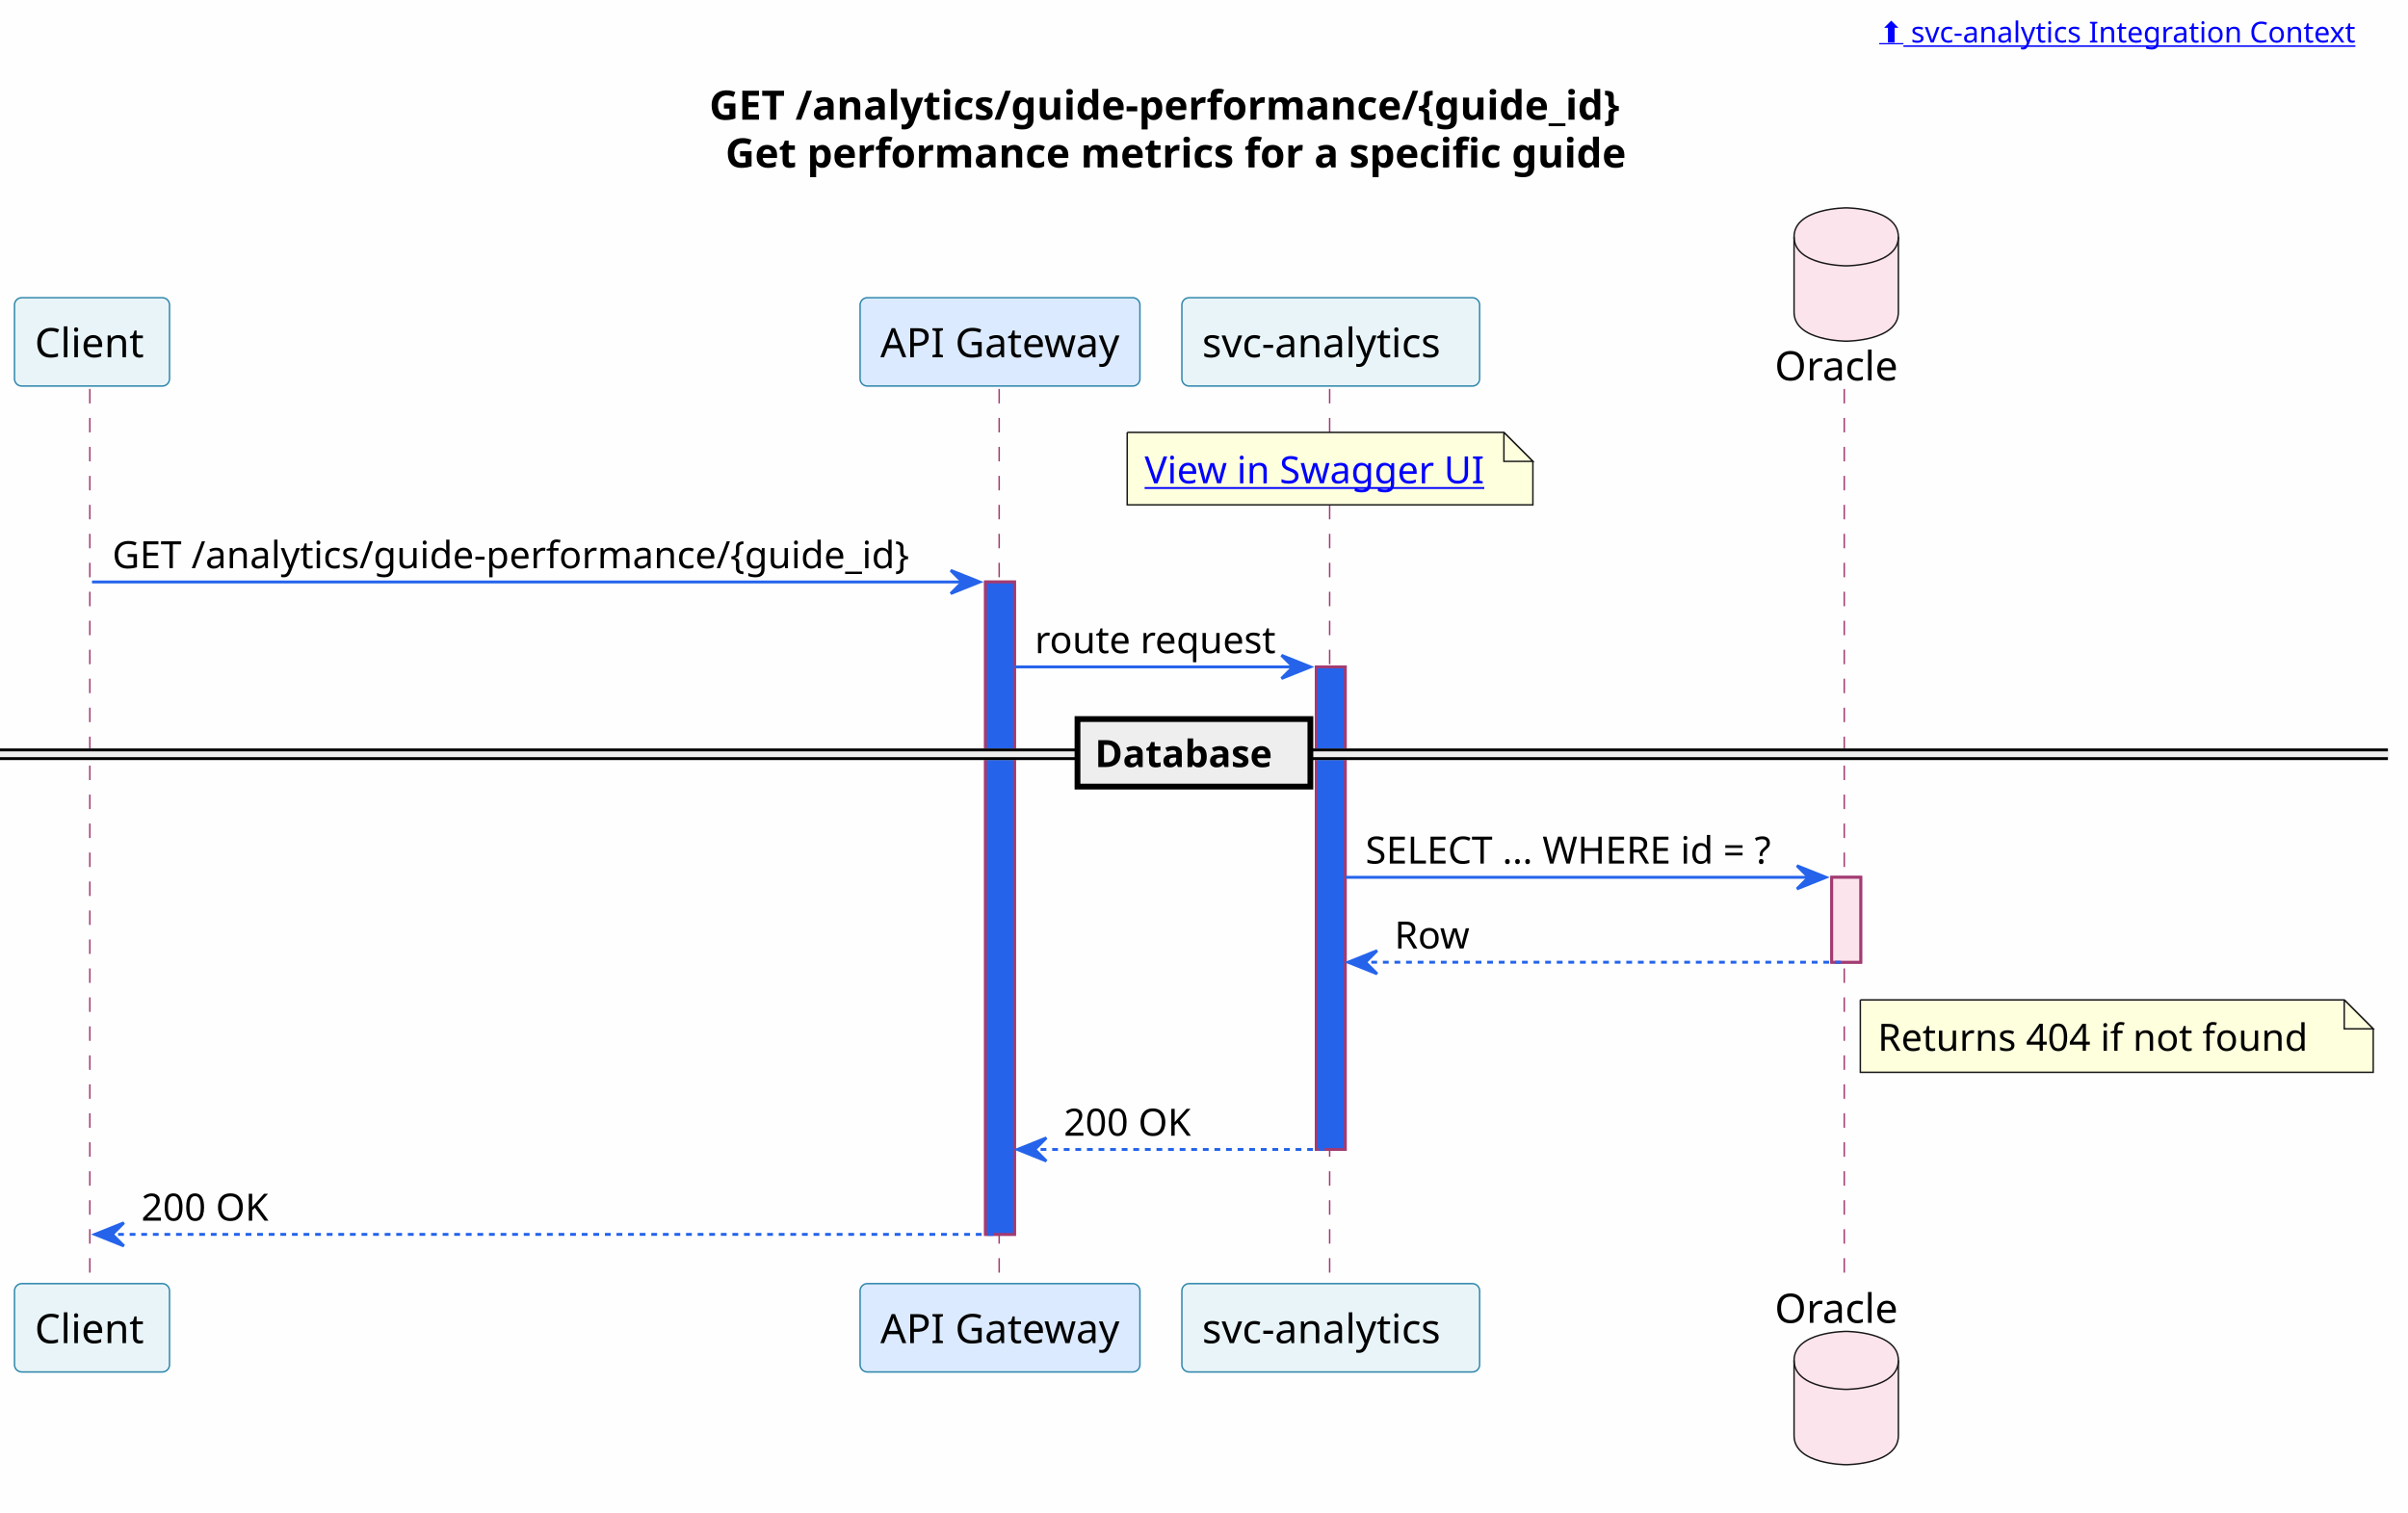
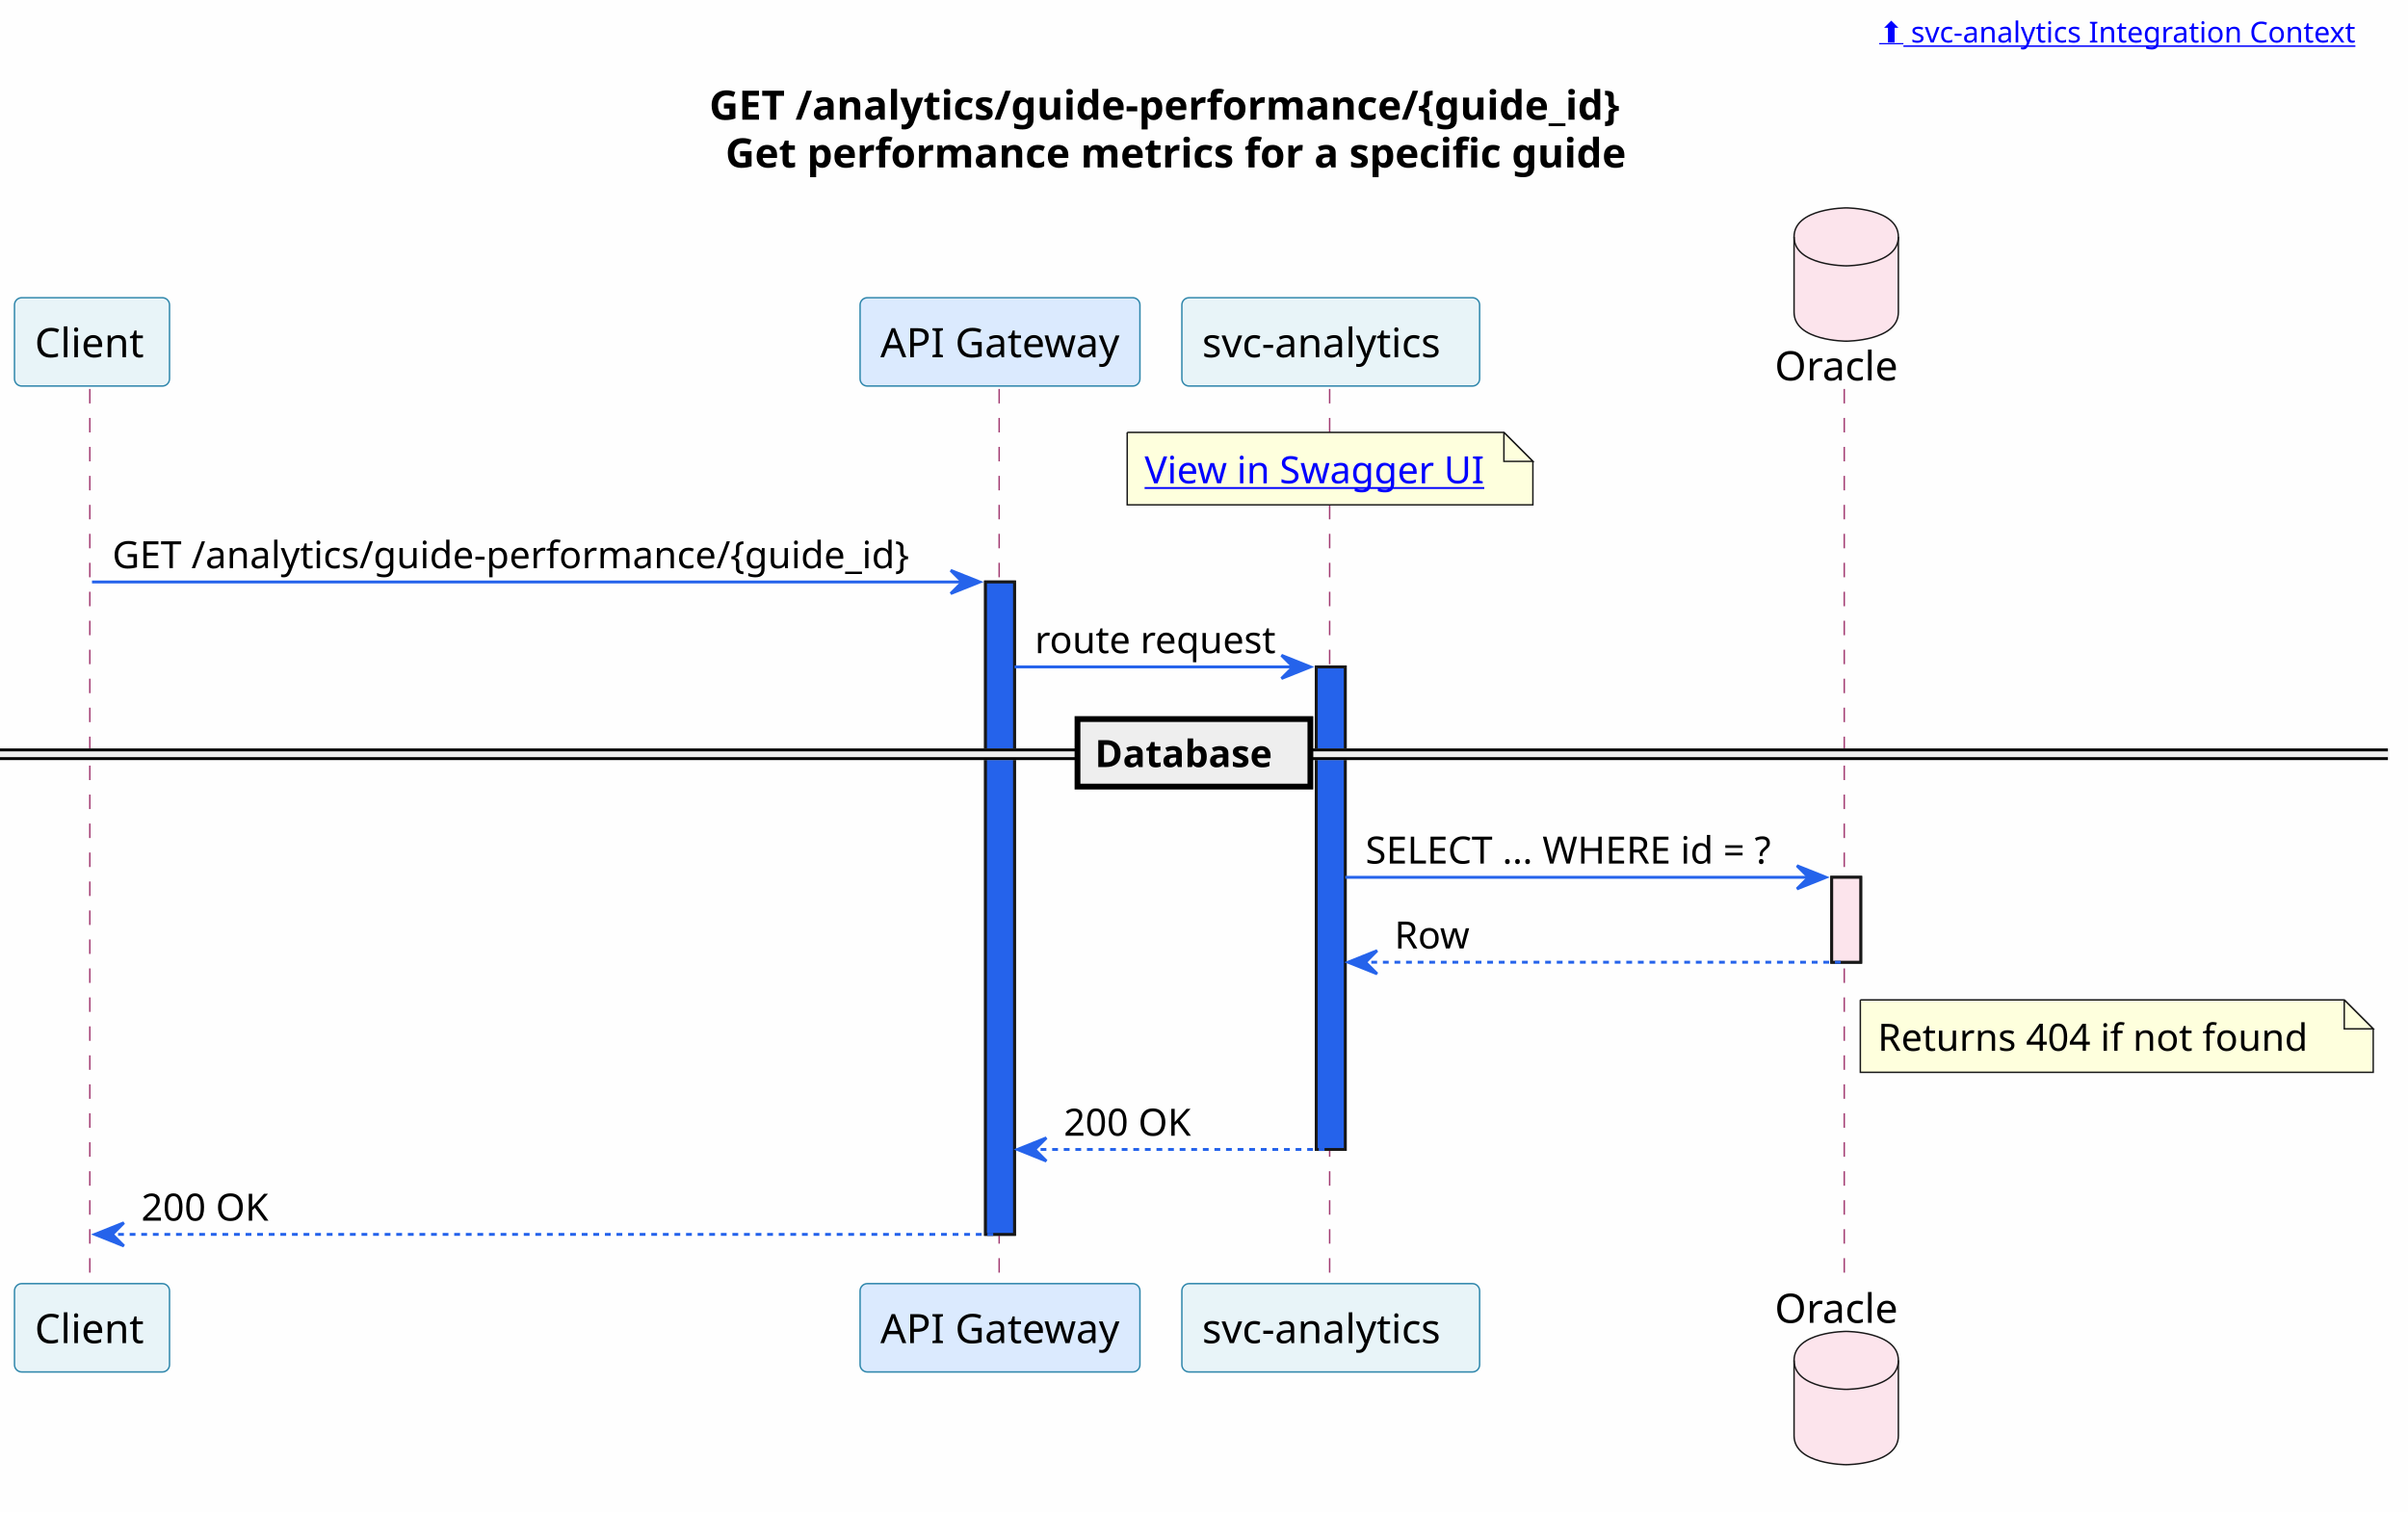
<svg xmlns="http://www.w3.org/2000/svg" xmlns:xlink="http://www.w3.org/1999/xlink" contentStyleType="text/css" data-diagram-type="SEQUENCE" height="522px" preserveAspectRatio="none" style="width:831px;height:522px;background:#FEFEFE;" version="1.1" viewBox="0 0 831 522" width="831px" zoomAndPan="magnify">
  <defs />
  <g>
    <rect fill="#FEFEFE" height="522" style="stroke:none;stroke-width:1;" width="831" x="0" y="0" />
-     <text fill="#000000" font-family="Segoe UI" font-size="14" font-weight="bold" lengthAdjust="spacing" textLength="333.512" x="244.773" y="41.312">GET /analytics/guide-performance/{guide_id}</text>
-     <text fill="#000000" font-family="Segoe UI" font-size="14" font-weight="bold" lengthAdjust="spacing" textLength="322.356" x="250.351" y="57.801">Get performance metrics for a specific guide</text>
+     <text fill="#000000" font-family="'Segoe UI'" font-size="14" font-weight="bold" lengthAdjust="spacing" textLength="333.512" x="244.773" y="41.312">GET /analytics/guide-performance/{guide_id}</text>
+     <text fill="#000000" font-family="'Segoe UI'" font-size="14" font-weight="bold" lengthAdjust="spacing" textLength="322.356" x="250.351" y="57.801">Get performance metrics for a specific guide</text>
    <g>
-       <rect fill="#2563EB" height="225.174" style="stroke:#A23B72;stroke-width:1;" width="10" x="340.104" y="200.863" />
+       <rect fill="#2563EB" height="225.174" style="stroke:#181818;stroke-width:1;" width="10" x="340.104" y="200.863" />
    </g>
    <g>
-       <rect fill="#2563EB" height="166.553" style="stroke:#A23B72;stroke-width:1;" width="10" x="454.239" y="230.174" />
+       <rect fill="#2563EB" height="166.553" style="stroke:#181818;stroke-width:1;" width="10" x="454.239" y="230.174" />
    </g>
    <g>
-       <rect fill="#FCE4EC" height="29.311" style="stroke:#A23B72;stroke-width:1;" width="10" x="632.129" y="302.795" />
+       <rect fill="#FCE4EC" height="29.311" style="stroke:#181818;stroke-width:1;" width="10" x="632.129" y="302.795" />
    </g>
-     <g>
-       <rect fill="#000000" fill-opacity="0" height="309.795" width="8" x="27.752" y="134.242" />
-       <line style="stroke:#A23B72;stroke-width:0.5;stroke-dasharray:5,5;" x1="31" x2="31" y1="134.242" y2="444.037" />
+     <g class="participant-lifeline" data-entity-uid="part1" data-qualified-name="Client" id="part1-lifeline">
+       <g>
+         <rect fill="#000000" fill-opacity="0" height="309.795" width="8" x="27.752" y="134.242" />
+         <line style="stroke:#A23B72;stroke-width:0.5;stroke-dasharray:5,5;" x1="31" x2="31" y1="134.242" y2="444.037" />
+       </g>
    </g>
-     <g>
-       <rect fill="#000000" fill-opacity="0" height="309.795" width="8" x="341.104" y="134.242" />
-       <line style="stroke:#A23B72;stroke-width:0.5;stroke-dasharray:5,5;" x1="344.815" x2="344.815" y1="134.242" y2="444.037" />
+     <g class="participant-lifeline" data-entity-uid="part2" data-qualified-name="GW" id="part2-lifeline">
+       <g>
+         <rect fill="#000000" fill-opacity="0" height="309.795" width="8" x="341.104" y="134.242" />
+         <line style="stroke:#A23B72;stroke-width:0.5;stroke-dasharray:5,5;" x1="344.815" x2="344.815" y1="134.242" y2="444.037" />
+       </g>
    </g>
-     <g>
-       <rect fill="#000000" fill-opacity="0" height="309.795" width="8" x="455.239" y="134.242" />
-       <line style="stroke:#A23B72;stroke-width:0.5;stroke-dasharray:5,5;" x1="458.86" x2="458.86" y1="134.242" y2="444.037" />
+     <g class="participant-lifeline" data-entity-uid="part3" data-qualified-name="Svc" id="part3-lifeline">
+       <g>
+         <rect fill="#000000" fill-opacity="0" height="309.795" width="8" x="455.239" y="134.242" />
+         <line style="stroke:#A23B72;stroke-width:0.5;stroke-dasharray:5,5;" x1="458.86" x2="458.86" y1="134.242" y2="444.037" />
+       </g>
    </g>
-     <g>
-       <rect fill="#000000" fill-opacity="0" height="309.795" width="8" x="633.129" y="134.242" />
-       <line style="stroke:#A23B72;stroke-width:0.5;stroke-dasharray:5,5;" x1="636.453" x2="636.453" y1="134.242" y2="444.037" />
+     <g class="participant-lifeline" data-entity-uid="part4" data-qualified-name="DB" id="part4-lifeline">
+       <g>
+         <rect fill="#000000" fill-opacity="0" height="309.795" width="8" x="633.129" y="134.242" />
+         <line style="stroke:#A23B72;stroke-width:0.5;stroke-dasharray:5,5;" x1="636.453" x2="636.453" y1="134.242" y2="444.037" />
+       </g>
    </g>
-     <g class="participant participant-head" data-participant="Client">
+     <g class="participant participant-head" data-entity-uid="part1" data-qualified-name="Client" id="part1-head">
      <a href="/applications/" target="_top" title="/applications/" xlink:actuate="onRequest" xlink:href="/applications/" xlink:show="new" xlink:title="/applications/" xlink:type="simple">
        <rect fill="#E8F4F8" height="30.488" rx="2.5" ry="2.5" style="stroke:#2E86AB;stroke-width:0.5;" width="53.505" x="5" y="102.754" />
-         <text fill="#000000" font-family="Segoe UI" font-size="14" lengthAdjust="spacing" textLength="39.505" x="12" y="123.289">Client</text>
+         <text fill="#000000" font-family="'Segoe UI'" font-size="14" lengthAdjust="spacing" textLength="39.505" x="12" y="123.289">Client</text>
      </a>
    </g>
-     <g class="participant participant-tail" data-participant="Client">
+     <g class="participant participant-tail" data-entity-uid="part1" data-qualified-name="Client" id="part1-tail">
      <a href="/applications/" target="_top" title="/applications/" xlink:actuate="onRequest" xlink:href="/applications/" xlink:show="new" xlink:title="/applications/" xlink:type="simple">
        <rect fill="#E8F4F8" height="30.488" rx="2.5" ry="2.5" style="stroke:#2E86AB;stroke-width:0.5;" width="53.505" x="5" y="443.037" />
-         <text fill="#000000" font-family="Segoe UI" font-size="14" lengthAdjust="spacing" textLength="39.505" x="12" y="463.572">Client</text>
+         <text fill="#000000" font-family="'Segoe UI'" font-size="14" lengthAdjust="spacing" textLength="39.505" x="12" y="463.572">Client</text>
      </a>
    </g>
-     <g class="participant participant-head" data-participant="GW">
-       <rect fill="#DBEAFE" height="30.488" rx="2.5" ry="2.5" style="stroke:#2E86AB;stroke-width:0.5;" width="96.578" x="296.815" y="102.754" />
-       <text fill="#000000" font-family="Segoe UI" font-size="14" lengthAdjust="spacing" textLength="82.578" x="303.815" y="123.289">API Gateway</text>
+     <g class="participant participant-head" data-entity-uid="part2" data-qualified-name="GW" id="part2-head">
+       <a href="/actors/#api-gateway" target="_top" title="/actors/#api-gateway" xlink:actuate="onRequest" xlink:href="/actors/#api-gateway" xlink:show="new" xlink:title="/actors/#api-gateway" xlink:type="simple">
+         <rect fill="#DBEAFE" height="30.488" rx="2.5" ry="2.5" style="stroke:#2E86AB;stroke-width:0.5;" width="96.578" x="296.815" y="102.754" />
+         <text fill="#000000" font-family="'Segoe UI'" font-size="14" lengthAdjust="spacing" textLength="82.578" x="303.815" y="123.289">API Gateway</text>
+       </a>
    </g>
-     <g class="participant participant-tail" data-participant="GW">
-       <rect fill="#DBEAFE" height="30.488" rx="2.5" ry="2.5" style="stroke:#2E86AB;stroke-width:0.5;" width="96.578" x="296.815" y="443.037" />
-       <text fill="#000000" font-family="Segoe UI" font-size="14" lengthAdjust="spacing" textLength="82.578" x="303.815" y="463.572">API Gateway</text>
+     <g class="participant participant-tail" data-entity-uid="part2" data-qualified-name="GW" id="part2-tail">
+       <a href="/actors/#api-gateway" target="_top" title="/actors/#api-gateway" xlink:actuate="onRequest" xlink:href="/actors/#api-gateway" xlink:show="new" xlink:title="/actors/#api-gateway" xlink:type="simple">
+         <rect fill="#DBEAFE" height="30.488" rx="2.5" ry="2.5" style="stroke:#2E86AB;stroke-width:0.5;" width="96.578" x="296.815" y="443.037" />
+         <text fill="#000000" font-family="'Segoe UI'" font-size="14" lengthAdjust="spacing" textLength="82.578" x="303.815" y="463.572">API Gateway</text>
+       </a>
    </g>
-     <g class="participant participant-head" data-participant="Svc">
+     <g class="participant participant-head" data-entity-uid="part3" data-qualified-name="Svc" id="part3-head">
      <a href="/microservices/svc-analytics/" target="_top" title="/microservices/svc-analytics/" xlink:actuate="onRequest" xlink:href="/microservices/svc-analytics/" xlink:show="new" xlink:title="/microservices/svc-analytics/" xlink:type="simple">
        <rect fill="#E8F4F8" height="30.488" rx="2.5" ry="2.5" style="stroke:#2E86AB;stroke-width:0.5;" width="102.758" x="407.86" y="102.754" />
-         <text fill="#000000" font-family="Segoe UI" font-size="14" lengthAdjust="spacing" textLength="88.758" x="414.86" y="123.289">svc-analytics</text>
+         <text fill="#000000" font-family="'Segoe UI'" font-size="14" lengthAdjust="spacing" textLength="88.758" x="414.86" y="123.289">svc-analytics</text>
      </a>
    </g>
-     <g class="participant participant-tail" data-participant="Svc">
+     <g class="participant participant-tail" data-entity-uid="part3" data-qualified-name="Svc" id="part3-tail">
      <a href="/microservices/svc-analytics/" target="_top" title="/microservices/svc-analytics/" xlink:actuate="onRequest" xlink:href="/microservices/svc-analytics/" xlink:show="new" xlink:title="/microservices/svc-analytics/" xlink:type="simple">
        <rect fill="#E8F4F8" height="30.488" rx="2.5" ry="2.5" style="stroke:#2E86AB;stroke-width:0.5;" width="102.758" x="407.86" y="443.037" />
-         <text fill="#000000" font-family="Segoe UI" font-size="14" lengthAdjust="spacing" textLength="88.758" x="414.86" y="463.572">svc-analytics</text>
+         <text fill="#000000" font-family="'Segoe UI'" font-size="14" lengthAdjust="spacing" textLength="88.758" x="414.86" y="463.572">svc-analytics</text>
      </a>
    </g>
-     <g class="participant participant-head" data-participant="DB">
-       <text fill="#000000" font-family="Segoe UI" font-size="14" lengthAdjust="spacing" textLength="43.353" x="612.453" y="131.289">Oracle</text>
+     <g class="participant participant-head" data-entity-uid="part4" data-qualified-name="DB" id="part4-head">
+       <text fill="#000000" font-family="'Segoe UI'" font-size="14" lengthAdjust="spacing" textLength="43.353" x="612.453" y="131.289">Oracle</text>
      <path d="M619.129,81.754 C619.129,71.754 637.129,71.754 637.129,71.754 C637.129,71.754 655.129,71.754 655.129,81.754 L655.129,107.754 C655.129,117.754 637.129,117.754 637.129,117.754 C637.129,117.754 619.129,117.754 619.129,107.754 L619.129,81.754" fill="#FCE4EC" style="stroke:#181818;stroke-width:0.5;" />
      <path d="M619.129,81.754 C619.129,91.754 637.129,91.754 637.129,91.754 C637.129,91.754 655.129,91.754 655.129,81.754" fill="none" style="stroke:#181818;stroke-width:0.5;" />
    </g>
-     <g class="participant participant-tail" data-participant="DB">
-       <text fill="#000000" font-family="Segoe UI" font-size="14" lengthAdjust="spacing" textLength="43.353" x="612.453" y="456.572">Oracle</text>
+     <g class="participant participant-tail" data-entity-uid="part4" data-qualified-name="DB" id="part4-tail">
+       <text fill="#000000" font-family="'Segoe UI'" font-size="14" lengthAdjust="spacing" textLength="43.353" x="612.453" y="456.572">Oracle</text>
      <path d="M619.129,469.525 C619.129,459.525 637.129,459.525 637.129,459.525 C637.129,459.525 655.129,459.525 655.129,469.525 L655.129,495.525 C655.129,505.525 637.129,505.525 637.129,505.525 C637.129,505.525 619.129,505.525 619.129,495.525 L619.129,469.525" fill="#FCE4EC" style="stroke:#181818;stroke-width:0.5;" />
      <path d="M619.129,469.525 C619.129,479.525 637.129,479.525 637.129,479.525 C637.129,479.525 655.129,479.525 655.129,469.525" fill="none" style="stroke:#181818;stroke-width:0.5;" />
    </g>
    <g>
-       <rect fill="#2563EB" height="225.174" style="stroke:#A23B72;stroke-width:1;" width="10" x="340.104" y="200.863" />
+       <rect fill="#2563EB" height="225.174" style="stroke:#181818;stroke-width:1;" width="10" x="340.104" y="200.863" />
    </g>
    <g>
-       <rect fill="#2563EB" height="166.553" style="stroke:#A23B72;stroke-width:1;" width="10" x="454.239" y="230.174" />
+       <rect fill="#2563EB" height="166.553" style="stroke:#181818;stroke-width:1;" width="10" x="454.239" y="230.174" />
    </g>
    <g>
-       <rect fill="#FCE4EC" height="29.311" style="stroke:#A23B72;stroke-width:1;" width="10" x="632.129" y="302.795" />
+       <rect fill="#FCE4EC" height="29.311" style="stroke:#181818;stroke-width:1;" width="10" x="632.129" y="302.795" />
    </g>
    <path d="M389,149.242 L389,174.242 L529,174.242 L529,159.242 L519,149.242 L389,149.242" fill="#FEFFDD" style="stroke:#181818;stroke-width:0.5;" />
    <path d="M519,149.242 L519,159.242 L529,159.242 L519,149.242" fill="#FEFFDD" style="stroke:#181818;stroke-width:0.5;" />
    <a href="/services/api/svc-analytics.html#/Staff/getGuidePerformance" target="_top" title="/services/api/svc-analytics.html#/Staff/getGuidePerformance" xlink:actuate="onRequest" xlink:href="/services/api/svc-analytics.html#/Staff/getGuidePerformance" xlink:show="new" xlink:title="/services/api/svc-analytics.html#/Staff/getGuidePerformance" xlink:type="simple">
-       <text fill="#0000FF" font-family="Segoe UI" font-size="13" lengthAdjust="spacing" text-decoration="underline" textLength="119.406" x="395" y="166.81">View in Swagger UI</text>
+       <text fill="#0000FF" font-family="'Segoe UI'" font-size="13" lengthAdjust="spacing" text-decoration="underline" textLength="119.406" x="395" y="166.81">View in Swagger UI</text>
    </a>
-     <g class="message" data-participant-1="Client" data-participant-2="GW">
+     <g class="message" data-entity-1="part1" data-entity-2="part2" id="msg1">
      <polygon fill="#2563EB" points="328.104,196.863,338.104,200.863,328.104,204.863,332.104,200.863" style="stroke:#2563EB;stroke-width:1;" />
      <line style="stroke:#2563EB;stroke-width:1;" x1="31.752" x2="334.104" y1="200.863" y2="200.863" />
-       <text fill="#000000" font-family="Segoe UI" font-size="13" lengthAdjust="spacing" textLength="289.352" x="38.752" y="196.121">GET /analytics/guide-performance/{guide_id}</text>
+       <text fill="#000000" font-family="'Segoe UI'" font-size="13" lengthAdjust="spacing" textLength="289.352" x="38.752" y="196.121">GET /analytics/guide-performance/{guide_id}</text>
    </g>
-     <g class="message" data-participant-1="GW" data-participant-2="Svc">
+     <g class="message" data-entity-1="part2" data-entity-2="part3" id="msg2">
      <polygon fill="#2563EB" points="442.239,226.174,452.239,230.174,442.239,234.174,446.239,230.174" style="stroke:#2563EB;stroke-width:1;" />
      <line style="stroke:#2563EB;stroke-width:1;" x1="350.104" x2="448.239" y1="230.174" y2="230.174" />
-       <text fill="#000000" font-family="Segoe UI" font-size="13" lengthAdjust="spacing" textLength="85.135" x="357.104" y="225.432">route request</text>
+       <text fill="#000000" font-family="'Segoe UI'" font-size="13" lengthAdjust="spacing" textLength="85.135" x="357.104" y="225.432">route request</text>
    </g>
    <rect fill="#EEEEEE" height="3" style="stroke:#EEEEEE;stroke-width:1;" width="824.057" x="0" y="258.829" />
    <line style="stroke:#000000;stroke-width:1;" x1="0" x2="824.057" y1="258.829" y2="258.829" />
    <line style="stroke:#000000;stroke-width:1;" x1="0" x2="824.057" y1="261.829" y2="261.829" />
    <rect fill="#EEEEEE" height="23.311" style="stroke:#000000;stroke-width:2;" width="80.371" x="371.843" y="248.174" />
-     <text fill="#000000" font-family="Segoe UI" font-size="13" font-weight="bold" lengthAdjust="spacing" textLength="62.086" x="377.843" y="264.742">Database</text>
-     <g class="message" data-participant-1="Svc" data-participant-2="DB">
+     <text fill="#000000" font-family="'Segoe UI'" font-size="13" font-weight="bold" lengthAdjust="spacing" textLength="62.086" x="377.843" y="264.742">Database</text>
+     <g class="message" data-entity-1="part3" data-entity-2="part4" id="msg3">
      <polygon fill="#2563EB" points="620.129,298.795,630.129,302.795,620.129,306.795,624.129,302.795" style="stroke:#2563EB;stroke-width:1;" />
      <line style="stroke:#2563EB;stroke-width:1;" x1="464.239" x2="626.129" y1="302.795" y2="302.795" />
-       <text fill="#000000" font-family="Segoe UI" font-size="13" lengthAdjust="spacing" textLength="148.891" x="471.239" y="298.053">SELECT ... WHERE id = ?</text>
+       <text fill="#000000" font-family="'Segoe UI'" font-size="13" lengthAdjust="spacing" textLength="148.891" x="471.239" y="298.053">SELECT ... WHERE id = ?</text>
    </g>
-     <g class="message" data-participant-1="DB" data-participant-2="Svc">
+     <g class="message" data-entity-1="part4" data-entity-2="part3" id="msg4">
      <polygon fill="#2563EB" points="475.239,328.106,465.239,332.106,475.239,336.106,471.239,332.106" style="stroke:#2563EB;stroke-width:1;" />
      <line style="stroke:#2563EB;stroke-width:1;stroke-dasharray:2,2;" x1="469.239" x2="636.129" y1="332.106" y2="332.106" />
-       <text fill="#000000" font-family="Segoe UI" font-size="13" lengthAdjust="spacing" textLength="26.222" x="481.239" y="327.363">Row</text>
+       <text fill="#000000" font-family="'Segoe UI'" font-size="13" lengthAdjust="spacing" textLength="26.222" x="481.239" y="327.363">Row</text>
    </g>
    <path d="M642,345.106 L642,370.106 L819,370.106 L819,355.106 L809,345.106 L642,345.106" fill="#FEFFDD" style="stroke:#181818;stroke-width:0.5;" />
    <path d="M809,345.106 L809,355.106 L819,355.106 L809,345.106" fill="#FEFFDD" style="stroke:#181818;stroke-width:0.5;" />
-     <text fill="#000000" font-family="Segoe UI" font-size="13" lengthAdjust="spacing" textLength="156.057" x="648" y="362.674">Returns 404 if not found</text>
-     <g class="message" data-participant-1="Svc" data-participant-2="GW">
+     <text fill="#000000" font-family="'Segoe UI'" font-size="13" lengthAdjust="spacing" textLength="156.057" x="648" y="362.674">Returns 404 if not found</text>
+     <g class="message" data-entity-1="part3" data-entity-2="part2" id="msg5">
      <polygon fill="#2563EB" points="361.104,392.727,351.104,396.727,361.104,400.727,357.104,396.727" style="stroke:#2563EB;stroke-width:1;" />
      <line style="stroke:#2563EB;stroke-width:1;stroke-dasharray:2,2;" x1="355.104" x2="458.239" y1="396.727" y2="396.727" />
-       <text fill="#000000" font-family="Segoe UI" font-size="13" lengthAdjust="spacing" textLength="47.36" x="367.104" y="391.984">200 OK</text>
+       <text fill="#000000" font-family="'Segoe UI'" font-size="13" lengthAdjust="spacing" textLength="47.36" x="367.104" y="391.984">200 OK</text>
    </g>
-     <g class="message" data-participant-1="GW" data-participant-2="Client">
+     <g class="message" data-entity-1="part2" data-entity-2="part1" id="msg6">
      <polygon fill="#2563EB" points="42.752,422.037,32.752,426.037,42.752,430.037,38.752,426.037" style="stroke:#2563EB;stroke-width:1;" />
      <line style="stroke:#2563EB;stroke-width:1;stroke-dasharray:2,2;" x1="36.752" x2="344.104" y1="426.037" y2="426.037" />
-       <text fill="#000000" font-family="Segoe UI" font-size="13" lengthAdjust="spacing" textLength="47.36" x="48.752" y="421.295">200 OK</text>
+       <text fill="#000000" font-family="'Segoe UI'" font-size="13" lengthAdjust="spacing" textLength="47.36" x="48.752" y="421.295">200 OK</text>
    </g>
    <a href="/microservices/svc-analytics/#integration-context" target="_top" title="/microservices/svc-analytics/#integration-context" xlink:actuate="onRequest" xlink:href="/microservices/svc-analytics/#integration-context" xlink:show="new" xlink:title="/microservices/svc-analytics/#integration-context" xlink:type="simple">
-       <text fill="#0000FF" font-family="Segoe UI" font-size="10" lengthAdjust="spacing" text-decoration="underline" textLength="174.57" x="648.487" y="14.668">⬆ svc-analytics Integration Context</text>
+       <text fill="#0000FF" font-family="'Segoe UI'" font-size="10" lengthAdjust="spacing" text-decoration="underline" textLength="174.57" x="648.487" y="14.668">⬆ svc-analytics Integration Context</text>
    </a>
  </g>
</svg>
